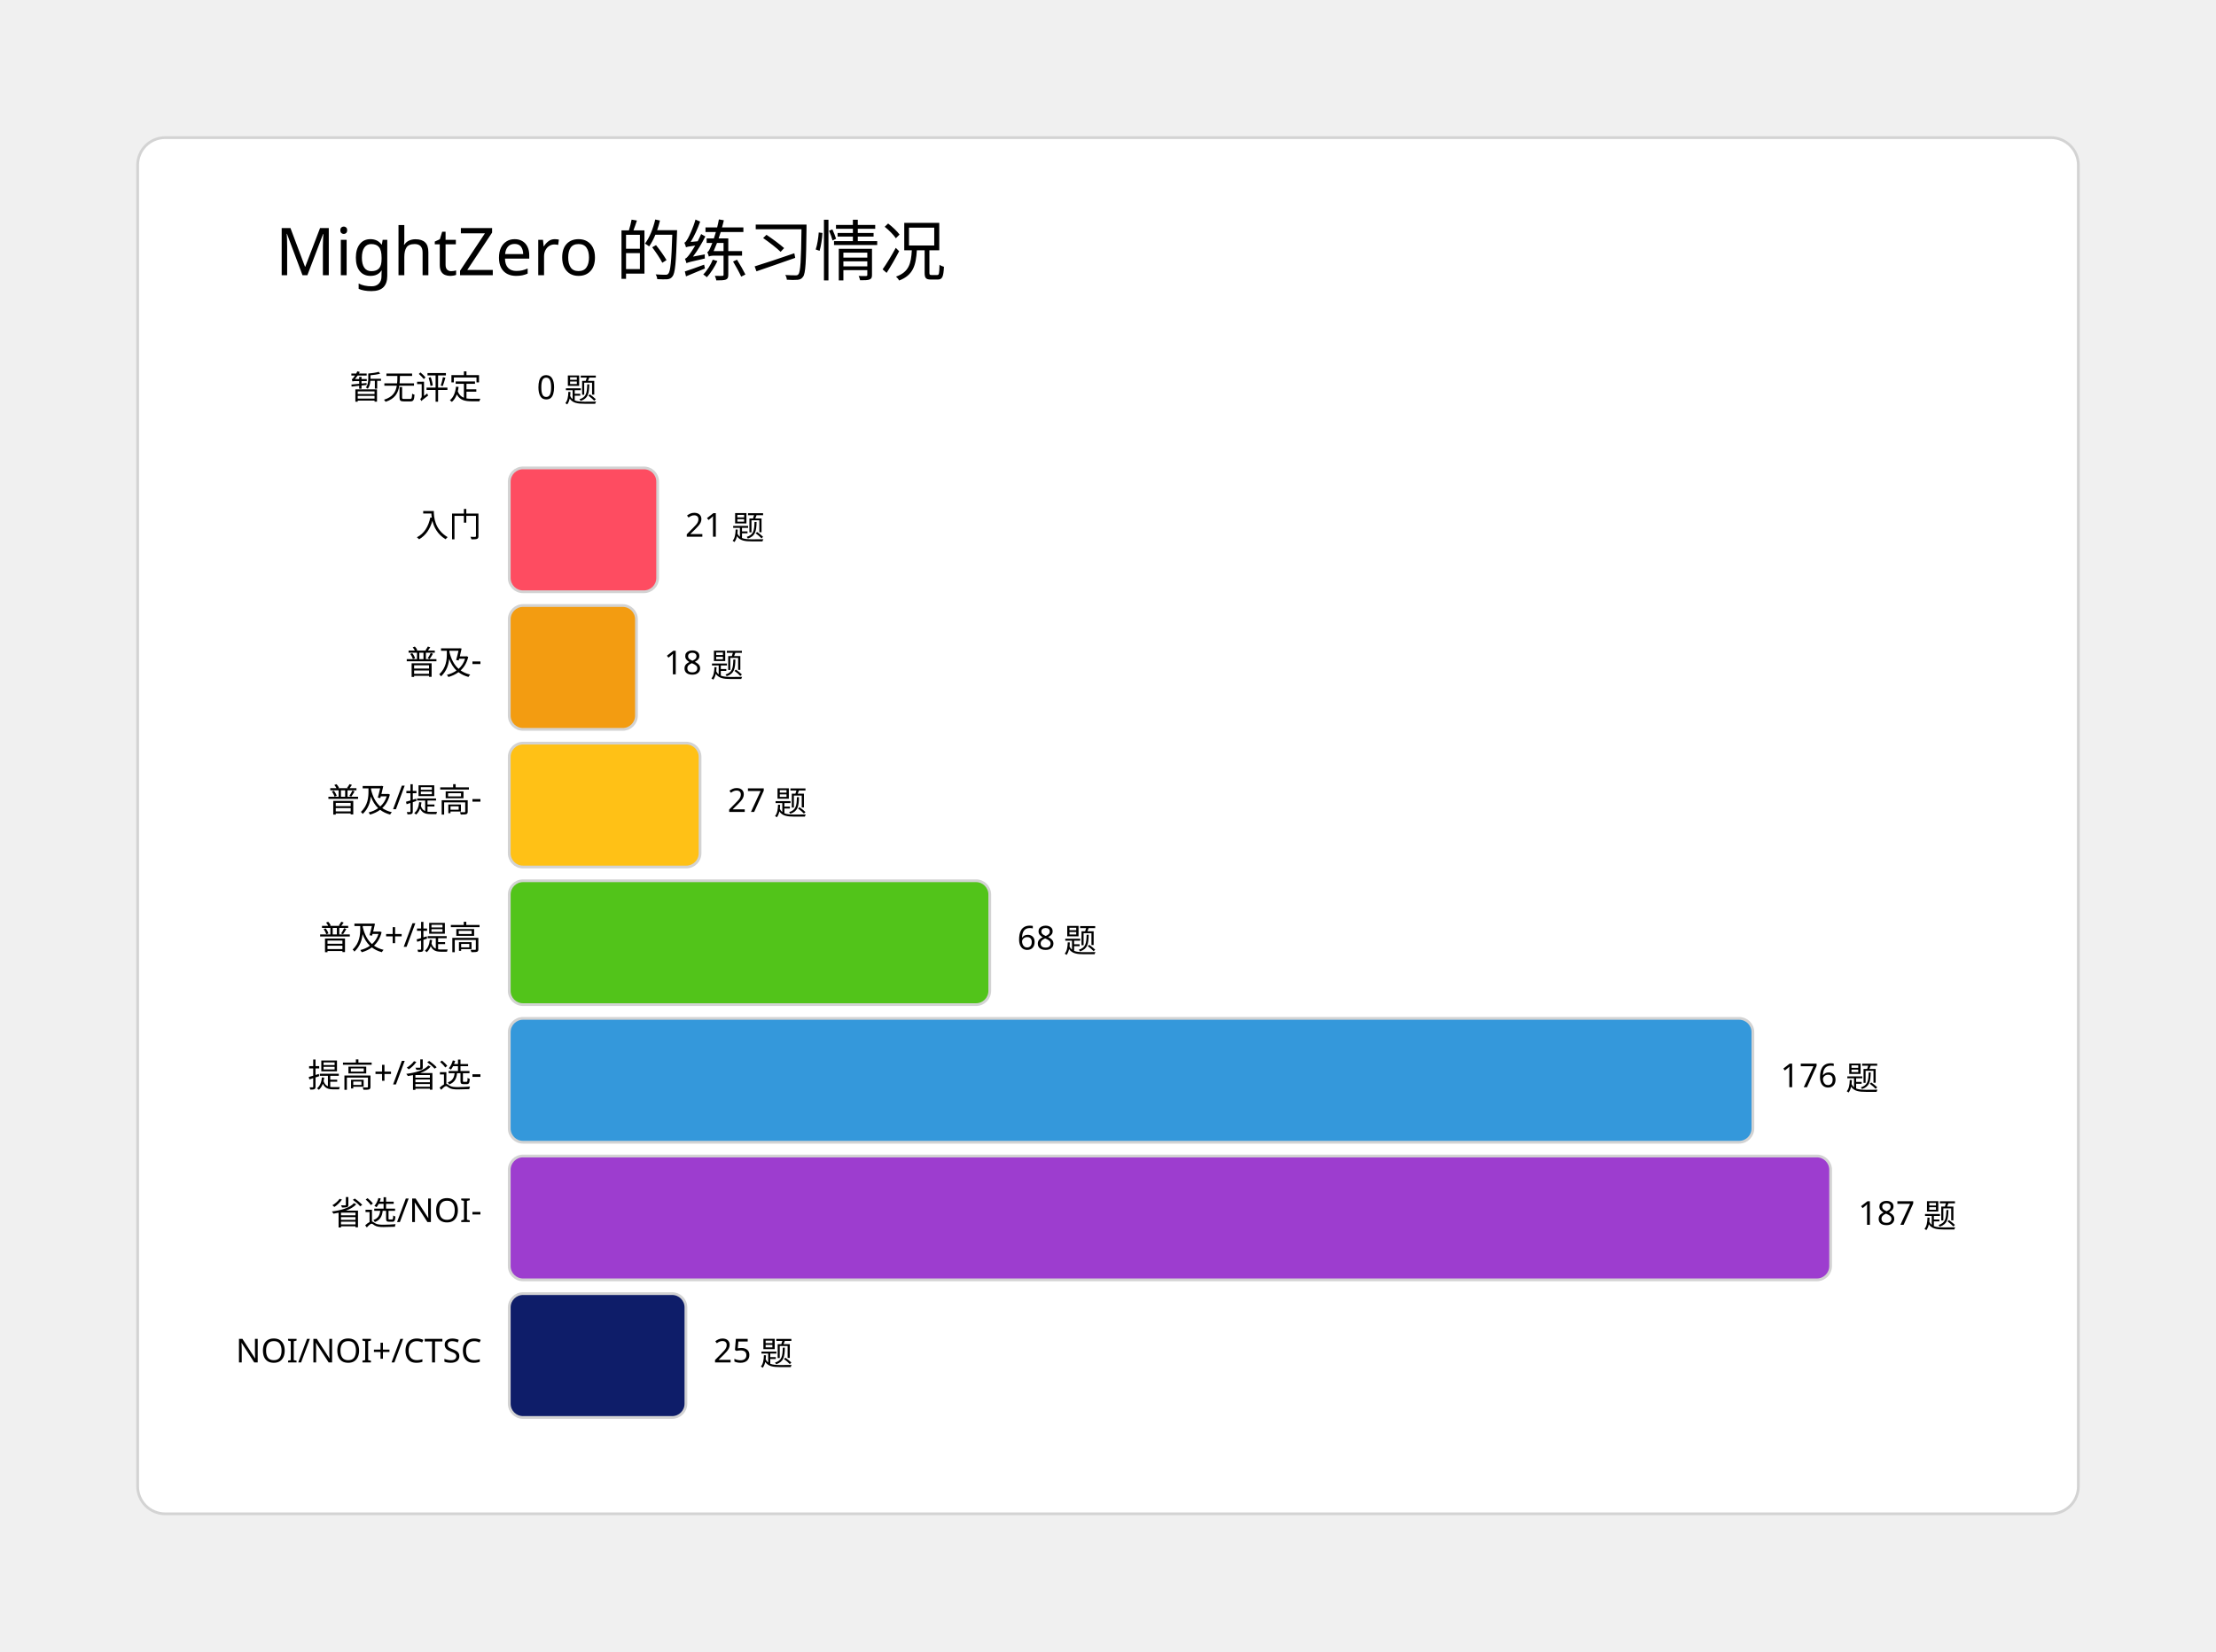
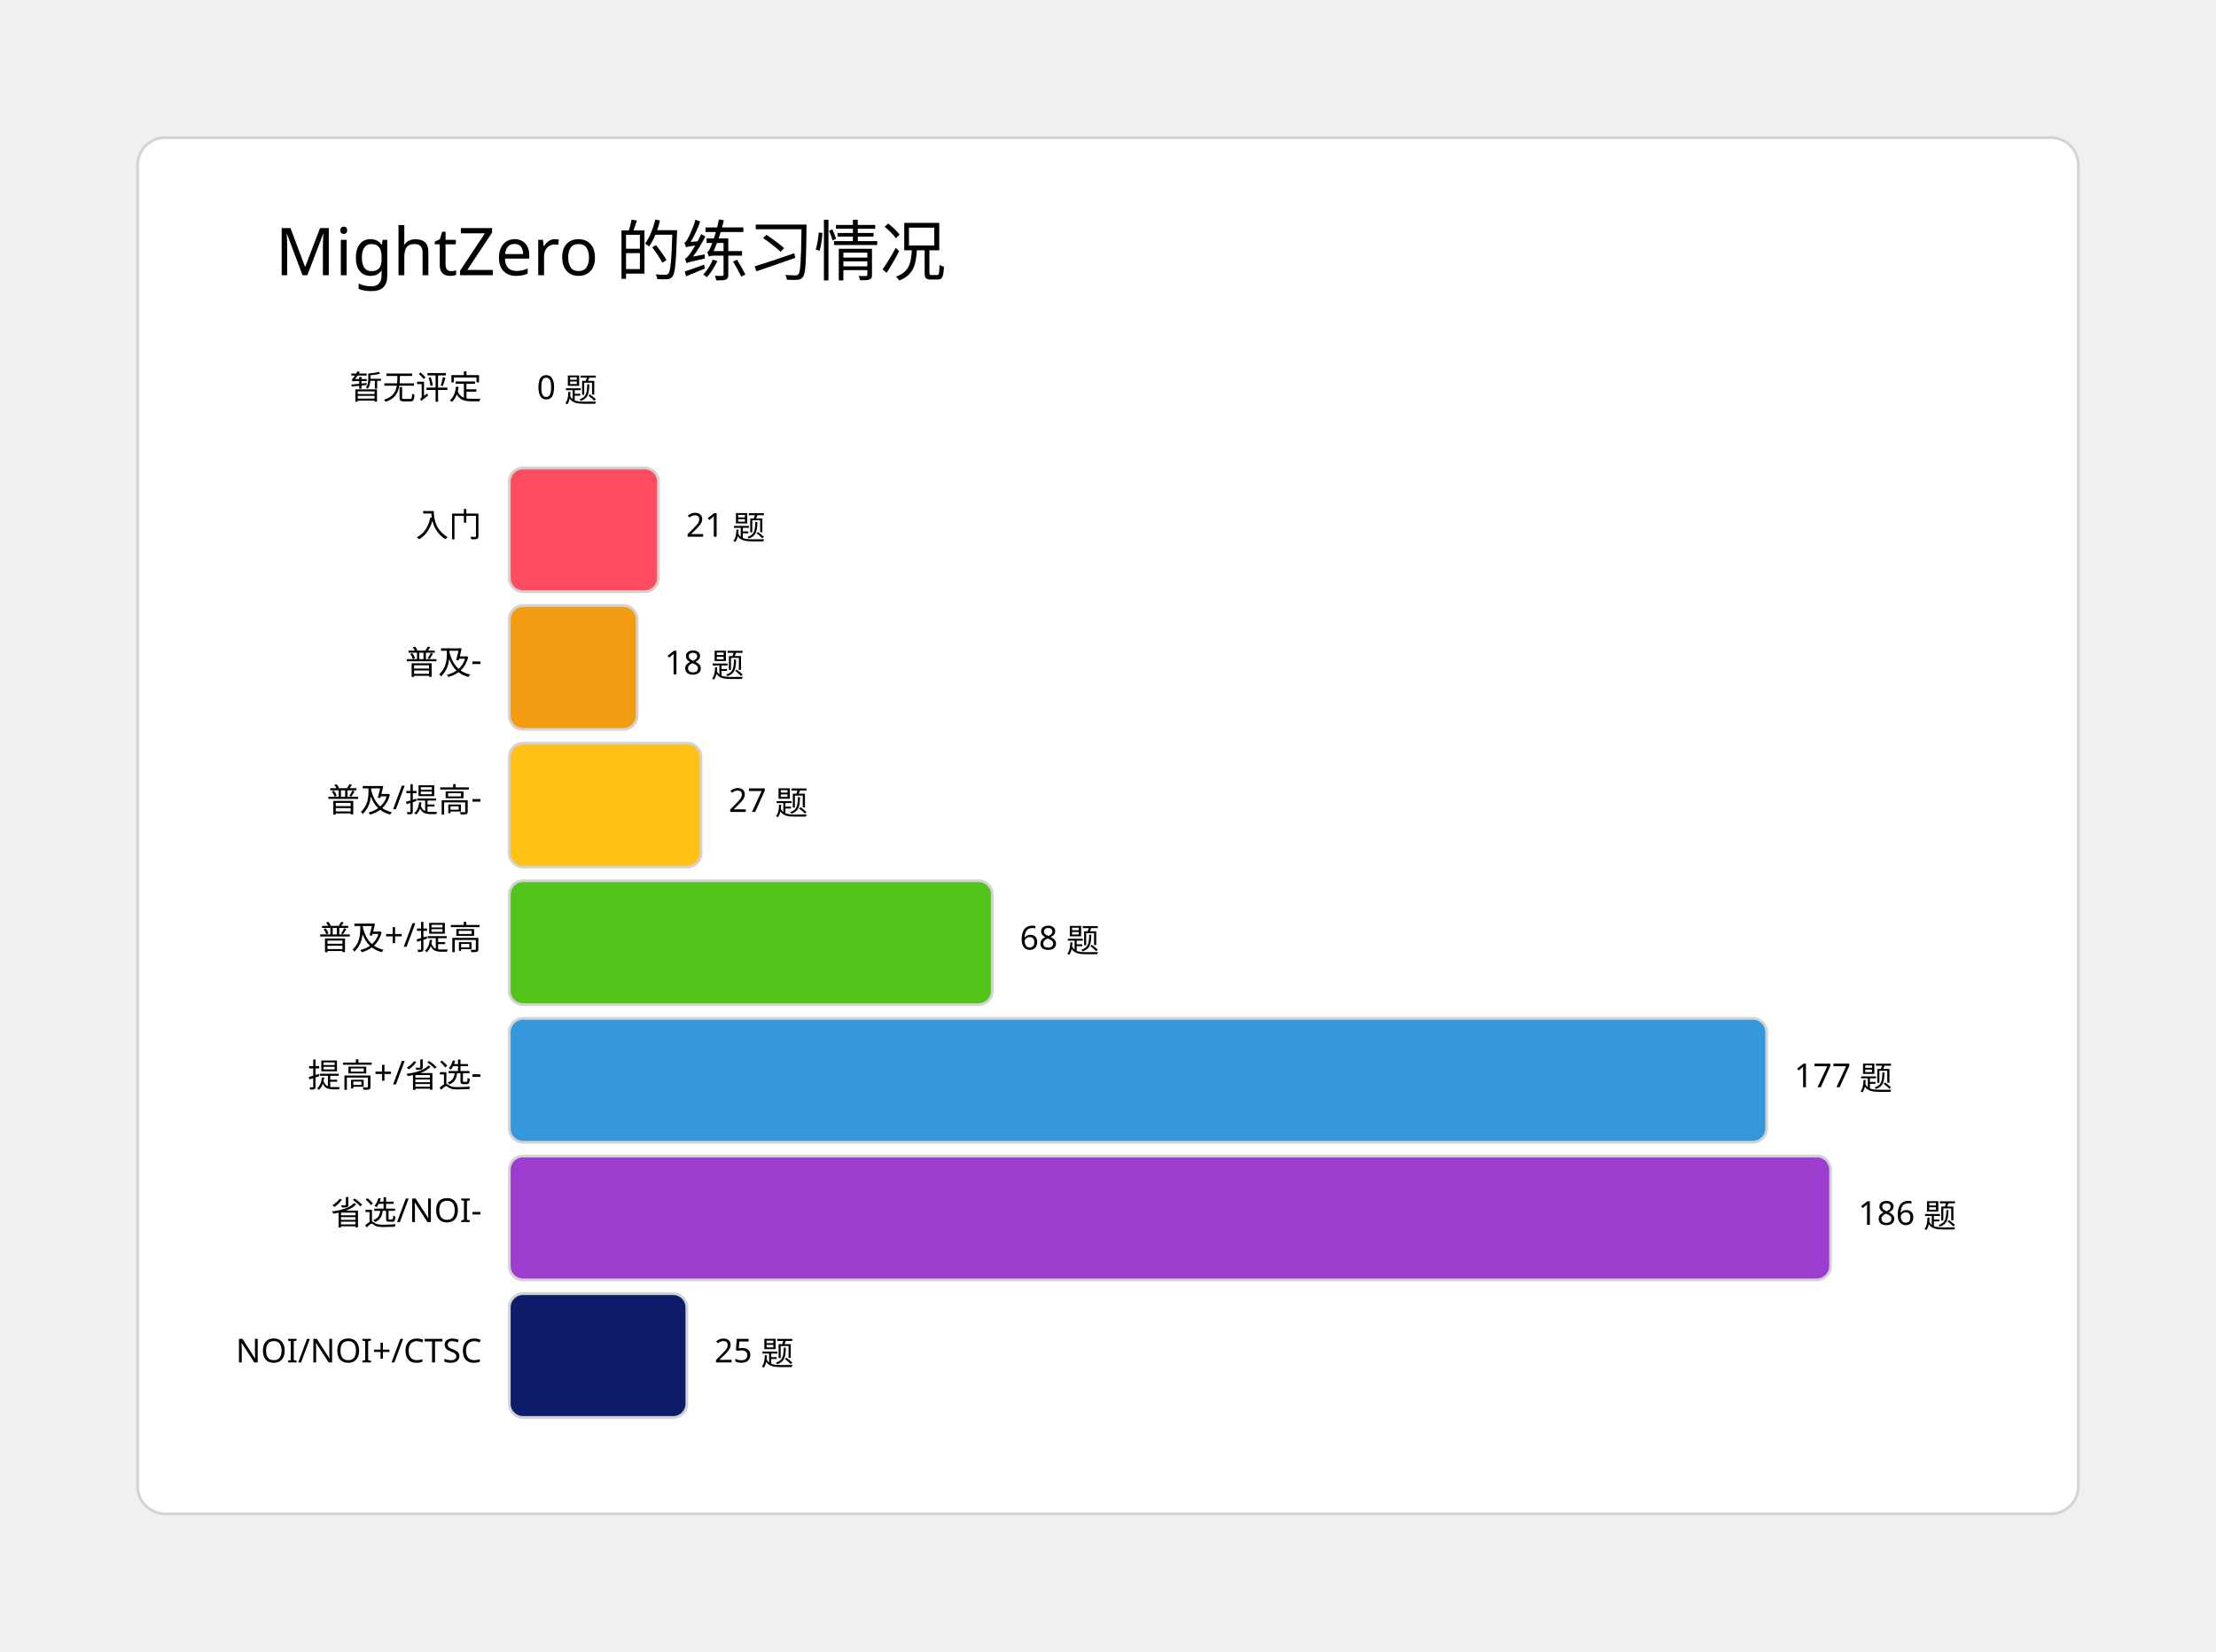
<svg xmlns="http://www.w3.org/2000/svg" baseProfile="tiny" height="600" version="1.2" width="805">
  <defs />
  <rect fill="white" height="500" rx="10" ry="10" stroke="lightgray" stroke-width="1" width="705" x="50" y="50" />
  <text font-family="SimHei" font-size="24" text-anchor="start" x="100" y="100">MightZero 的练习情况</text>
  <rect fill="#bfbfbf" height="45.0" rx="5" ry="5" stroke="lightgray" stroke-width="1" width="0.0" x="185" y="120.0" />
  <text font-family="SimHei" font-size="12" text-anchor="start" x="195.0" y="145.0">0 题</text>
  <text font-family="SimHei" font-size="12" text-anchor="end" x="175" y="145.0">暂无评定</text>
-   <rect fill="#fe4c61" height="45.0" rx="5" ry="5" stroke="lightgray" stroke-width="1" width="53.904" x="185" y="170.0" />
-   <text font-family="SimHei" font-size="12" text-anchor="start" x="248.904" y="195.0">21 题</text>
+   <rect fill="#fe4c61" height="45.0" rx="5" ry="5" stroke="lightgray" stroke-width="1" width="54.194" x="185" y="170.0" />
+   <text font-family="SimHei" font-size="12" text-anchor="start" x="249.194" y="195.0">21 题</text>
  <text font-family="SimHei" font-size="12" text-anchor="end" x="175" y="195.0">入门</text>
-   <rect fill="#f39c11" height="45.0" rx="5" ry="5" stroke="lightgray" stroke-width="1" width="46.203" x="185" y="220.0" />
-   <text font-family="SimHei" font-size="12" text-anchor="start" x="241.203" y="245.0">18 题</text>
+   <rect fill="#f39c11" height="45.0" rx="5" ry="5" stroke="lightgray" stroke-width="1" width="46.452" x="185" y="220.0" />
+   <text font-family="SimHei" font-size="12" text-anchor="start" x="241.452" y="245.0">18 题</text>
  <text font-family="SimHei" font-size="12" text-anchor="end" x="175" y="245.0">普及-</text>
-   <rect fill="#ffc116" height="45.0" rx="5" ry="5" stroke="lightgray" stroke-width="1" width="69.305" x="185" y="270.0" />
-   <text font-family="SimHei" font-size="12" text-anchor="start" x="264.305" y="295.0">27 题</text>
+   <rect fill="#ffc116" height="45.0" rx="5" ry="5" stroke="lightgray" stroke-width="1" width="69.677" x="185" y="270.0" />
+   <text font-family="SimHei" font-size="12" text-anchor="start" x="264.677" y="295.0">27 题</text>
  <text font-family="SimHei" font-size="12" text-anchor="end" x="175" y="295.0">普及/提高-</text>
-   <rect fill="#52c41a" height="45.0" rx="5" ry="5" stroke="lightgray" stroke-width="1" width="174.546" x="185" y="320.0" />
-   <text font-family="SimHei" font-size="12" text-anchor="start" x="369.545" y="345.0">68 题</text>
+   <rect fill="#52c41a" height="45.0" rx="5" ry="5" stroke="lightgray" stroke-width="1" width="175.484" x="185" y="320.0" />
+   <text font-family="SimHei" font-size="12" text-anchor="start" x="370.484" y="345.0">68 题</text>
  <text font-family="SimHei" font-size="12" text-anchor="end" x="175" y="345.0">普及+/提高</text>
-   <rect fill="#3498db" height="45.0" rx="5" ry="5" stroke="lightgray" stroke-width="1" width="451.765" x="185" y="370.0" />
-   <text font-family="SimHei" font-size="12" text-anchor="start" x="646.765" y="395.0">176 题</text>
+   <rect fill="#3498db" height="45.0" rx="5" ry="5" stroke="lightgray" stroke-width="1" width="456.774" x="185" y="370.0" />
+   <text font-family="SimHei" font-size="12" text-anchor="start" x="651.774" y="395.0">177 题</text>
  <text font-family="SimHei" font-size="12" text-anchor="end" x="175" y="395.0">提高+/省选-</text>
  <rect fill="#9d3dcf" height="45.0" rx="5" ry="5" stroke="lightgray" stroke-width="1" width="480.0" x="185" y="420.0" />
-   <text font-family="SimHei" font-size="12" text-anchor="start" x="675.0" y="445.0">187 题</text>
+   <text font-family="SimHei" font-size="12" text-anchor="start" x="675.0" y="445.0">186 题</text>
  <text font-family="SimHei" font-size="12" text-anchor="end" x="175" y="445.0">省选/NOI-</text>
-   <rect fill="#0e1d69" height="45.0" rx="5" ry="5" stroke="lightgray" stroke-width="1" width="64.171" x="185" y="470.0" />
-   <text font-family="SimHei" font-size="12" text-anchor="start" x="259.171" y="495.0">25 题</text>
+   <rect fill="#0e1d69" height="45.0" rx="5" ry="5" stroke="lightgray" stroke-width="1" width="64.516" x="185" y="470.0" />
+   <text font-family="SimHei" font-size="12" text-anchor="start" x="259.516" y="495.0">25 题</text>
  <text font-family="SimHei" font-size="12" text-anchor="end" x="175" y="495.0">NOI/NOI+/CTSC</text>
-   <text font-family="SimHei" font-size="14" opacity="0" text-anchor="start" x="-1000" y="-1000">生成时间: 2025-05-11 01:03:00</text>
+   <text font-family="SimHei" font-size="14" opacity="0" text-anchor="start" x="-1000" y="-1000">生成时间: 2025-05-11 12:47:53</text>
</svg>
